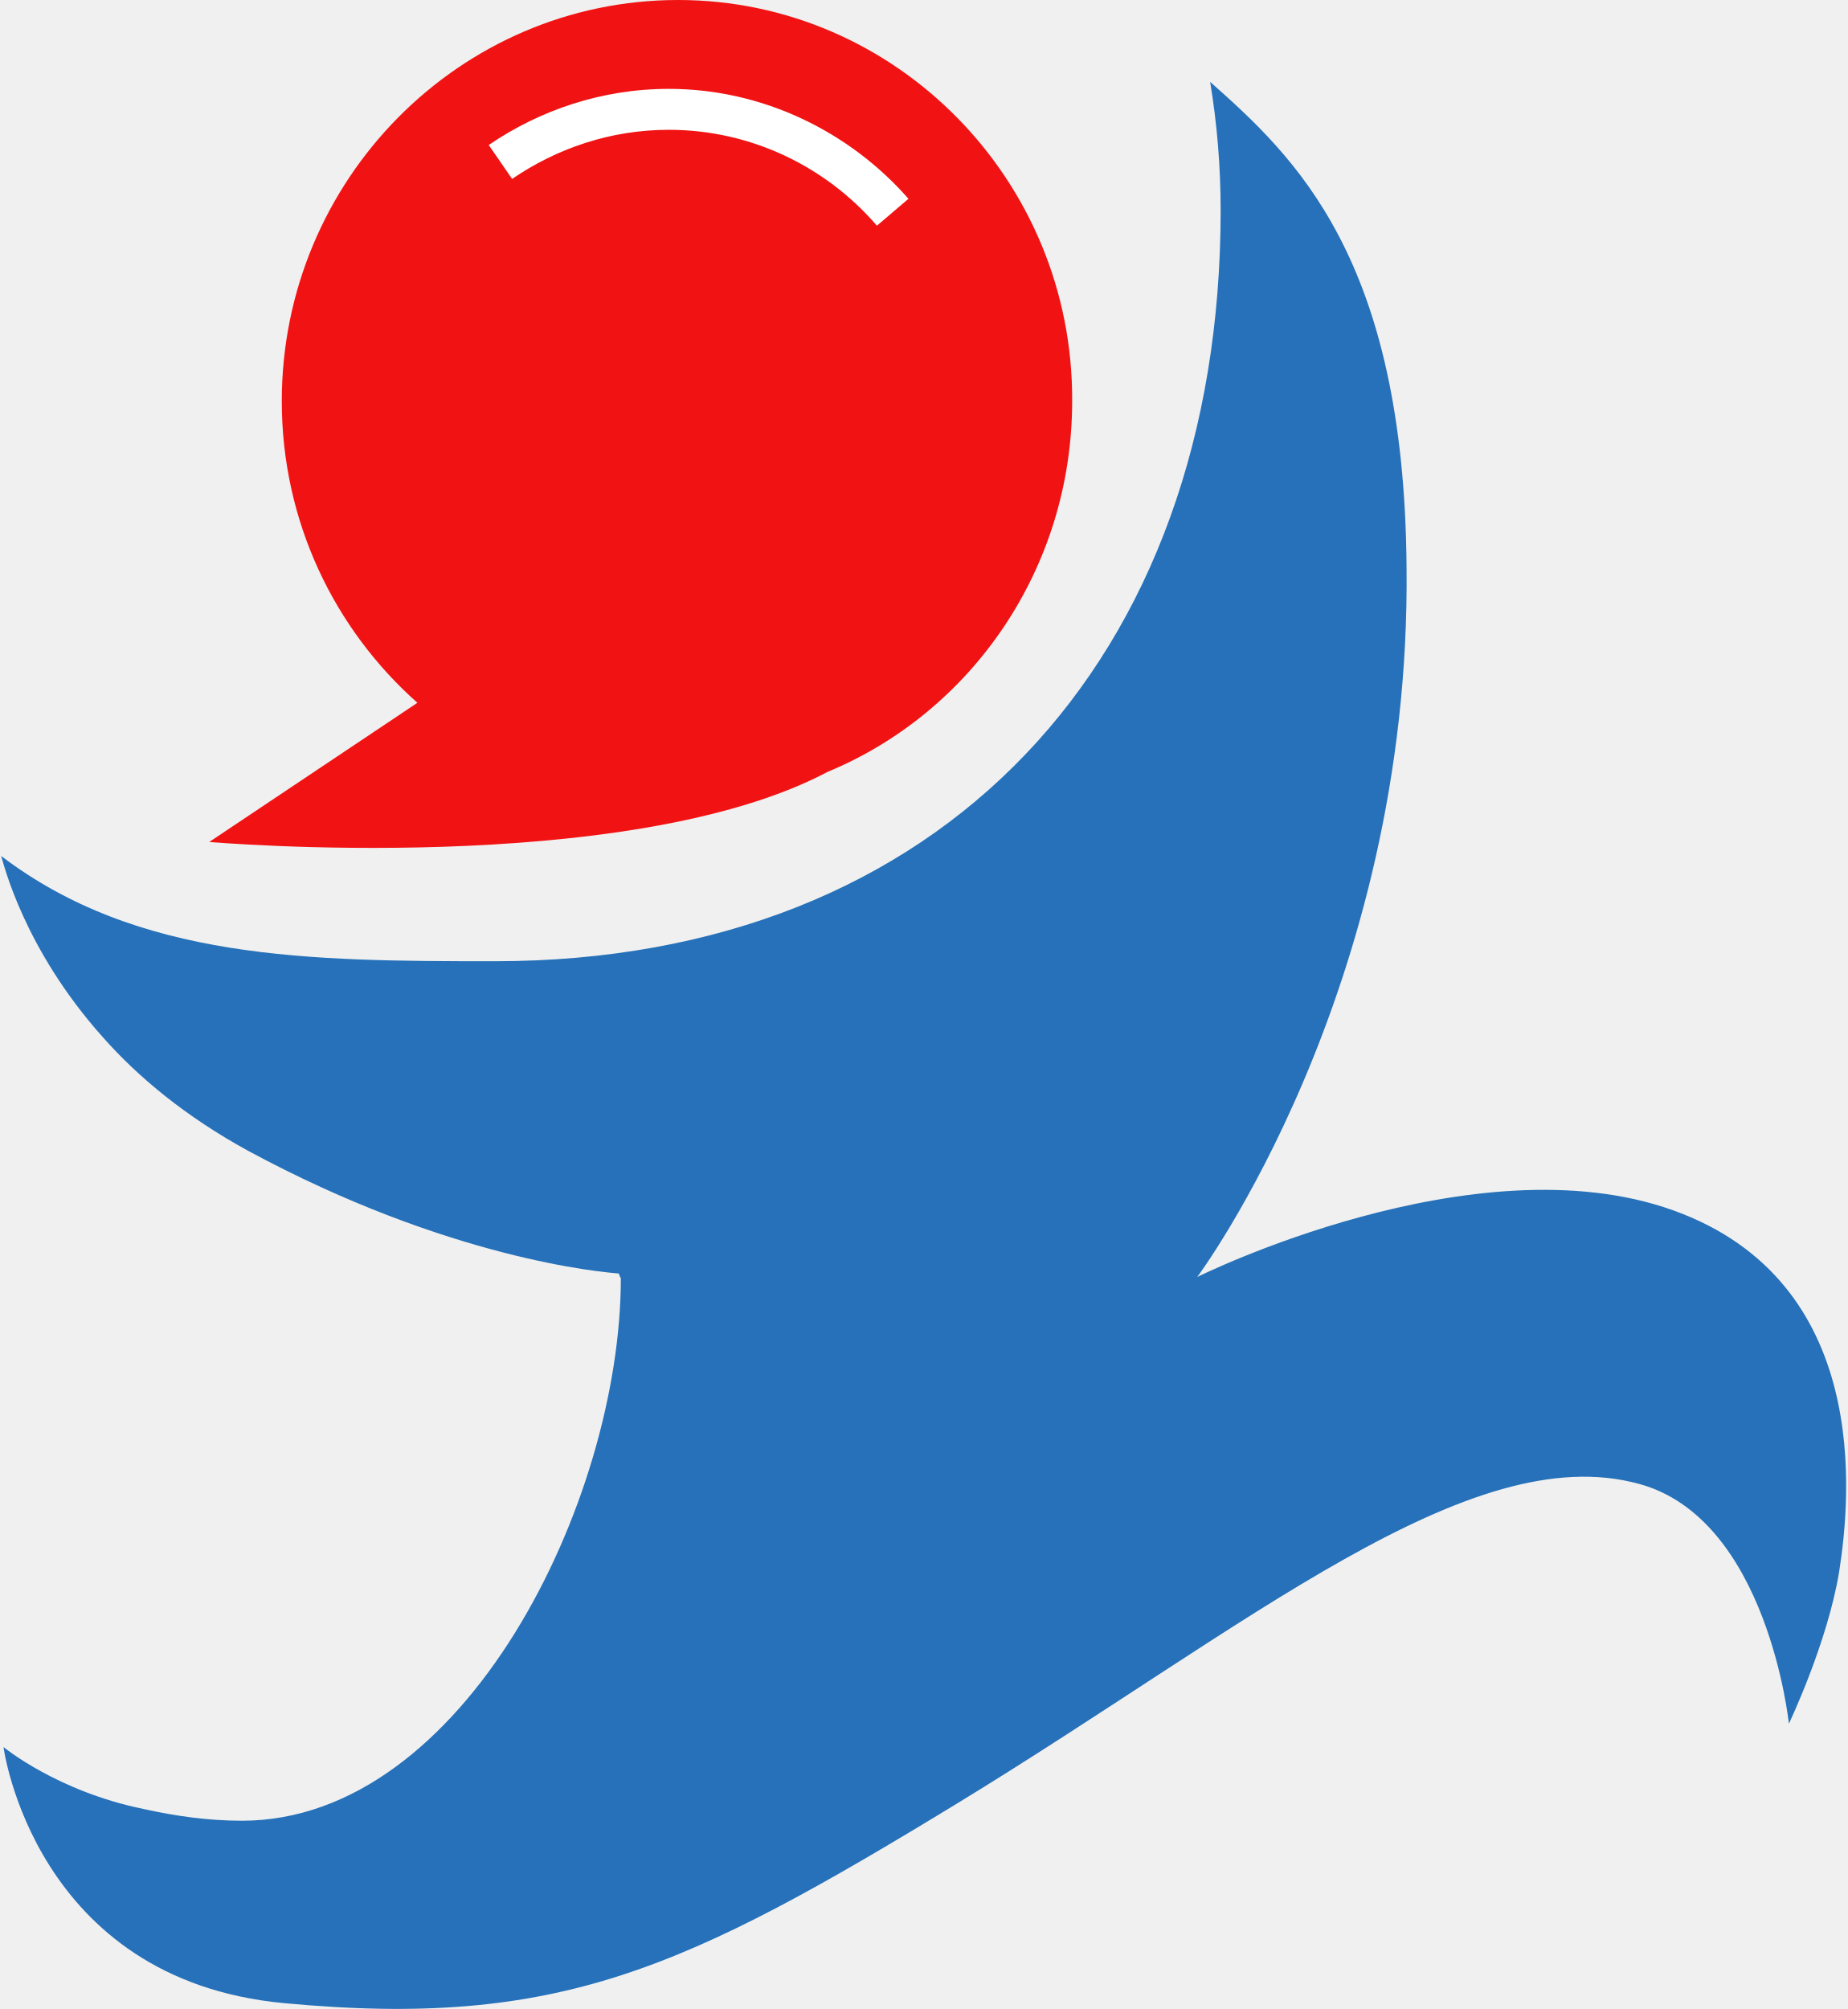
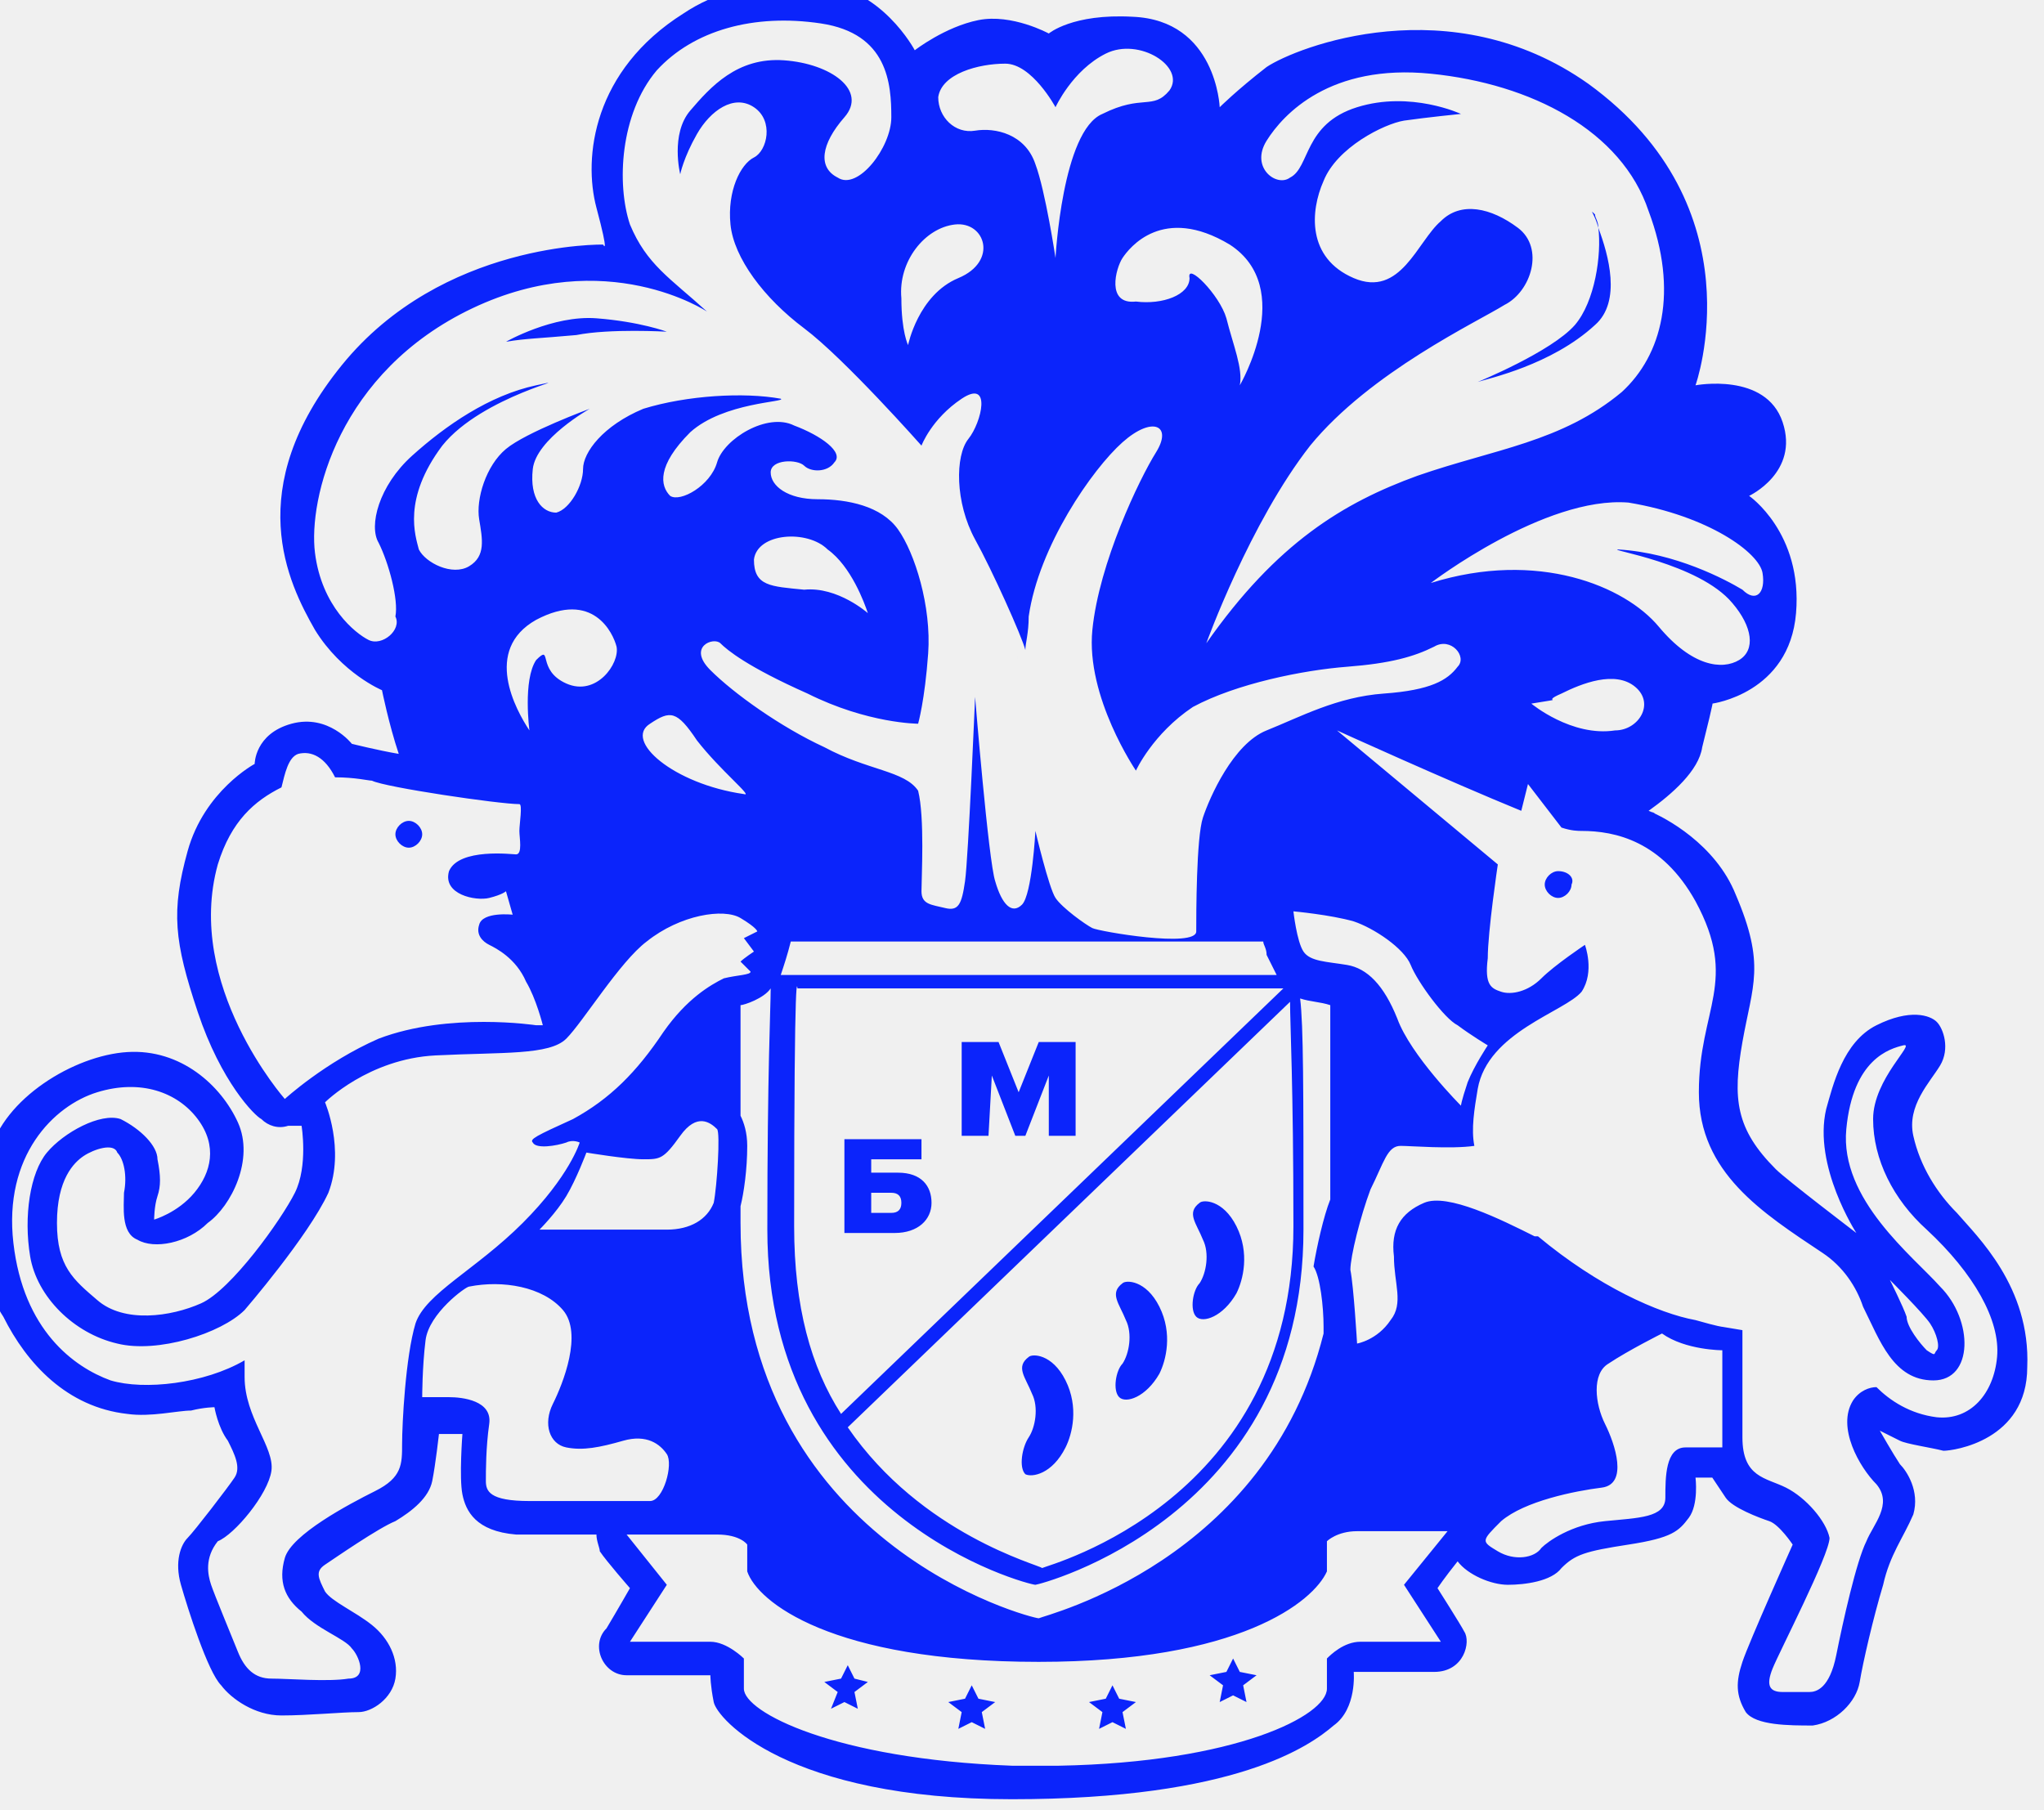
- <svg xmlns="http://www.w3.org/2000/svg" version="1.1" x="0px" y="0px" viewBox="0 0 158 171.8" style="enable-background:new 0 0 158 171.8;" xml:space="preserve">
+ <svg xmlns="http://www.w3.org/2000/svg" version="1.1" id="Слой_1" x="0px" y="0px" viewBox="-108 271.3 61 54" style="enable-background:new -108 271.3 61 54;" xml:space="preserve">
  <style type="text/css">
-         .st0 {
-             fill: #f11313;
-         }
-         .st1 {
-             fill: #2671b9;
-         }
-         .st2 {
-             fill: #FFFFFF;
-         }
-     </style>
-   <g>
-     <linearGradient gradientUnits="userSpaceOnUse" x1="17.914" y1="36.247" x2="91.784" y2="36.247">
-       <stop offset="0" style="stop-color:#FF3F3F" />
-       <stop offset="1" style="stop-color:#EB0000" />
-     </linearGradient>
-     <path class="st0" d="M70.8,66L70.8,66c12.3-5.1,20.9-17.4,20.9-31.7C91.8,15.4,76.6,0,58,0 C39.3,0,24.1,15.4,24.1,34.3c0,10.3,4.5,19.5,11.6,25.8L17.9,72C17.9,72,53.6,75.1,70.8,66z" />
-     <linearGradient gradientUnits="userSpaceOnUse" x1="2.400511e-06" y1="89.277" x2="157.829" y2="89.277">
-       <stop offset="0" style="stop-color:#2482C5" />
-       <stop offset="1" style="stop-color:#285FAC" />
-     </linearGradient>
-     <path class="st1" d="M143.1,103.5c-17-6.1-40.7,5.7-40.7,5.7s18.3-24.5,17.9-60.7C120.1,22,110.7,13.4,103.5,7 c0.6,3.6,0.9,7.3,0.9,11c0,38.4-23.8,64.2-62.1,64.2c-15.9,0-30.5-0.1-42.2-9c0.2,0.6,1.9,7.9,8.7,15.5c3,3.4,7.1,6.8,12.4,9.7 c17.2,9.3,30.4,10.4,31.7,10.5c0.1,0.1,0.1,0.3,0.2,0.4c0,19.1-13.4,46.4-32.4,46.4c-2.9,0-5.7-0.4-8.4-1c-7.4-1.5-12-5.3-12-5.3 s2.6,19.9,24,21.9c23.5,2.2,34.3-2.9,57.6-17.1c24.9-15.2,43.8-31.3,58.3-27.3c11,3,12.8,20.5,12.8,20.5s3.3-6.9,4.3-13 C158.3,128,160.1,109.6,143.1,103.5z" />
-   </g>
-   <g>
-     <path class="st2" d="M57.2,11.1c7.1,0,13.5,3.2,17.8,8.2l2.7-2.3c-5-5.7-12.4-9.4-20.5-9.4c-5.7,0-11,1.8-15.4,4.8 l2,2.9C47.6,12.7,52.2,11.1,57.2,11.1z" />
+ 	.st0{fill:#0B24FB;}
+ </style>
+   <g id="Background_xA0_Image_1_">
+ </g>
+   <g id="Shape_2_1_">
+     <g id="Shape_2">
+       <path class="st0" d="M-88.1,281.2c0,0-0.8-0.3-2.1-0.4c-1.3-0.1-2.7,0.7-2.7,0.7c0.6-0.1,1-0.1,2.1-0.2    C-89.8,281.1-88.1,281.2-88.1,281.2z M-63.9,282.7c0.3-0.1,2.2-0.5,3.5-1.7c0.8-0.7,0.4-2.1,0.1-2.9c0.1,0.8-0.1,2.2-0.7,2.9    C-61.7,281.8-63.9,282.7-63.9,282.7z M-77.6,290.7L-77.6,290.7C-77.7,291.4-77.6,290.7-77.6,290.7z M-60.3,278.1    c0-0.2-0.1-0.3-0.1-0.4C-60.6,277.5-60.4,277.7-60.3,278.1z M-82.5,321.4l-0.2-0.4l-0.2,0.4l-0.5,0.1l0.4,0.3l-0.2,0.5l0.4-0.2    l0.4,0.2l-0.1-0.5l0.4-0.3L-82.5,321.4z M-74.6,322l-0.2-0.4L-75,322l-0.5,0.1l0.4,0.3l-0.1,0.5l0.4-0.2l0.4,0.2l-0.1-0.5l0.4-0.3    L-74.6,322z M-71,321.2l-0.2-0.4l-0.2,0.4l-0.5,0.1l0.4,0.3l-0.1,0.5l0.4-0.2l0.4,0.2l-0.1-0.5l0.4-0.3L-71,321.2z M-78.8,322    l-0.2-0.4l-0.2,0.4l-0.5,0.1l0.4,0.3l-0.1,0.5l0.4-0.2l0.4,0.2l-0.1-0.5l0.4-0.3L-78.8,322z M-72.3,310.6c0.2,0.2,0.8,0,1.2-0.7    c0.2-0.4,0.4-1.2,0-2c-0.4-0.8-1-0.8-1.1-0.7c-0.4,0.3-0.1,0.6,0.1,1.1c0.2,0.4,0.1,1-0.1,1.3C-72.4,309.8-72.5,310.4-72.3,310.6z     M-61.5,297.3c-0.2,0-0.4,0.2-0.4,0.4c0,0.2,0.2,0.4,0.4,0.4s0.4-0.2,0.4-0.4C-61,297.5-61.2,297.3-61.5,297.3z M-49.6,307.5    c-0.6-0.6-1.1-1.4-1.3-2.3s0.5-1.6,0.8-2.1c0.3-0.5,0.1-1.1-0.1-1.3c-0.2-0.2-0.8-0.4-1.8,0.1s-1.3,1.8-1.5,2.5    c-0.4,1.7,0.9,3.7,0.9,3.7s-2.1-1.6-2.4-1.9c-1.2-1.2-1.3-2.1-1-3.8s0.7-2.3-0.2-4.4c-0.6-1.5-2.1-2.3-2.6-2.5l0,0    c0.3,0.1,0.2,0.1,0,0c0.7-0.5,1.5-1.2,1.6-1.9c0.4-1.6,0.3-1.3,0.3-1.3s2.3-0.3,2.5-2.7c0.2-2.4-1.4-3.5-1.4-3.5s1.5-0.7,1-2.2    s-2.6-1.1-2.6-1.1s1.9-5.3-3.2-9c-4.1-2.9-8.7-1.1-9.6-0.5c-0.9,0.7-1.4,1.2-1.4,1.2s-0.1-2.6-2.6-2.7c-1.8-0.1-2.5,0.5-2.5,0.5    s-1.1-0.6-2.1-0.4s-1.9,0.9-1.9,0.9s-1-1.9-2.9-2s-3.1,0.3-4,0.9c-2.7,1.7-3,4.3-2.6,5.8s0.2,1.1,0.2,1.1s-4.8-0.1-7.8,3.6    c-3,3.7-1.6,6.5-0.8,7.9c0.8,1.3,2,1.8,2,1.8s0.2,1,0.5,1.9c-0.6-0.1-1.4-0.3-1.4-0.3s-0.7-0.9-1.8-0.6s-1.1,1.2-1.1,1.2    s-1.5,0.8-2,2.6c-0.5,1.8-0.4,2.7,0.3,4.8c0.7,2.1,1.7,3.1,1.9,3.2c0.2,0.2,0.5,0.3,0.8,0.2c0.3,0,0.4,0,0.4,0s0.2,1.2-0.2,2    c-0.4,0.8-1.9,2.9-2.8,3.3c-0.9,0.4-2.3,0.6-3.1-0.1c-0.7-0.6-1.2-1-1.2-2.3c0-1.3,0.5-1.8,0.8-2c0.3-0.2,0.9-0.4,1-0.1    c0.2,0.2,0.3,0.7,0.2,1.2c0,0.4-0.1,1.2,0.4,1.4c0.5,0.3,1.5,0.1,2.1-0.5c0.7-0.5,1.4-1.9,0.9-3s-1.7-2.2-3.3-2.1    c-1.6,0.1-3.7,1.4-4.1,3c-0.4,1.6-0.4,3.7,0.4,4.9c0.7,1.4,1.9,2.7,3.7,2.9c0.7,0.1,1.5-0.1,1.9-0.1c0.4-0.1,0.7-0.1,0.7-0.1    s0.1,0.6,0.4,1c0.2,0.4,0.4,0.8,0.2,1.1c-0.2,0.3-1.2,1.6-1.4,1.8c-0.2,0.2-0.4,0.7-0.2,1.4c0.2,0.7,0.8,2.6,1.2,3    c0.3,0.4,1,0.9,1.8,0.9c0.8,0,1.8-0.1,2.3-0.1c0.4,0,1-0.4,1.1-1c0.1-0.6-0.2-1.2-0.7-1.6s-1.2-0.7-1.4-1c-0.2-0.4-0.3-0.6,0-0.8    c0.3-0.2,1.6-1.1,2.1-1.3c0.5-0.3,1-0.7,1.1-1.2s0.2-1.4,0.2-1.4h0.7c0,0-0.1,1.3,0,1.8c0.1,0.5,0.4,1.1,1.6,1.2    c0.8,0,1.8,0,2.4,0c0,0.2,0.1,0.4,0.1,0.5c0.2,0.3,0.9,1.1,0.9,1.1s-0.4,0.7-0.7,1.2c-0.5,0.5-0.1,1.4,0.6,1.4c0.7,0,2.5,0,2.5,0    s0,0.3,0.1,0.8c0.1,0.5,2.2,2.9,8.9,2.9c6.7,0,8.9-1.6,9.6-2.2c0.7-0.5,0.6-1.6,0.6-1.6s1.5,0,2.4,0s1.1-0.9,0.9-1.2    c-0.1-0.2-0.8-1.3-0.8-1.3s0.2-0.3,0.6-0.8c0.3,0.4,1,0.7,1.5,0.7s1.3-0.1,1.6-0.5c0.4-0.4,0.7-0.5,2-0.7s1.5-0.4,1.8-0.8    c0.3-0.4,0.2-1.2,0.2-1.2h0.5c0,0,0.2,0.3,0.4,0.6c0.2,0.3,1,0.6,1.3,0.7s0.7,0.7,0.7,0.7s-1.3,2.9-1.5,3.5s-0.2,1,0.1,1.5    c0.3,0.4,1.3,0.4,2,0.4c0.7-0.1,1.3-0.7,1.4-1.3c0.1-0.6,0.4-1.9,0.7-2.9c0.2-0.9,0.6-1.4,0.9-2.1c0.2-0.7-0.2-1.3-0.4-1.5    c-0.2-0.3-0.6-1-0.6-1s0.4,0.2,0.6,0.3c0.2,0.1,0.9,0.2,1.3,0.3c0.3,0,2.5-0.3,2.5-2.5C-47.4,309.7-49,308.2-49.6,307.5z     M-55.4,288.4c0.1,0.6-0.2,0.9-0.6,0.5c-0.5-0.3-2-1.1-3.7-1.2c-0.4,0,2.4,0.4,3.4,1.6c0.6,0.7,0.7,1.4,0.2,1.7    c-0.5,0.3-1.4,0.2-2.4-1c-1-1.2-3.6-2.3-6.8-1.3c0,0,3.4-2.6,5.9-2.4C-57,286.7-55.5,287.8-55.4,288.4z M-61.4,292    c0.6-0.3,1.6-0.7,2.2-0.2c0.6,0.5,0.1,1.3-0.6,1.3c-1.3,0.2-2.5-0.8-2.5-0.8C-61.1,292.1-62.1,292.3-61.4,292z M-70.2,275.5    c0.5-0.8,1.9-2.3,4.9-2c3,0.3,5.7,1.7,6.5,4.1c0.9,2.4,0.4,4.3-0.8,5.4c-1.8,1.5-3.8,1.7-6.1,2.5c-2.2,0.8-4.2,2-6.3,5    c0,0,1.3-3.6,3.1-5.9c1.8-2.2,5-3.7,5.8-4.2c0.8-0.4,1.2-1.7,0.4-2.3c-0.8-0.6-1.7-0.8-2.3-0.2c-0.7,0.6-1.2,2.3-2.6,1.7    c-1.4-0.6-1.3-2-0.9-2.9c0.4-1,1.8-1.7,2.4-1.8c0.7-0.1,1.7-0.2,1.7-0.2s-1.5-0.7-3.1-0.2s-1.4,1.8-2,2.1    C-69.9,276.9-70.7,276.3-70.2,275.5z M-71.3,278.6c2,1.3,0.3,4.2,0.3,4.2c0.1-0.5-0.2-1.2-0.4-2c-0.2-0.7-1.2-1.7-1.1-1.2    c0,0.5-0.8,0.8-1.6,0.7c-0.9,0.1-0.6-1-0.4-1.3C-74.3,278.7-73.3,277.4-71.3,278.6z M-78,273.2c0.8,0,1.5,1.3,1.5,1.3    s0.5-1.1,1.5-1.6s2.4,0.4,1.9,1.1c-0.5,0.6-0.8,0.1-2,0.7c-1.2,0.5-1.4,4.3-1.4,4.3s-0.3-2-0.6-2.8c-0.3-0.9-1.2-1.1-1.8-1    c-0.6,0.1-1.1-0.4-1.1-1C-79.9,273.5-78.8,273.2-78,273.2z M-79.5,278c0.9-0.1,1.3,1.1,0.1,1.6c-1.2,0.5-1.5,2-1.5,2    s-0.2-0.4-0.2-1.4C-81.2,279.1-80.4,278.1-79.5,278z M-97,290.4c-0.4-0.2-1.4-1-1.6-2.6c-0.2-1.6,0.7-5.4,4.7-7.3    c4-1.9,7,0.1,7,0.1c-1.1-1-1.8-1.4-2.3-2.6c-0.4-1.2-0.3-3.3,0.8-4.6c1.1-1.2,2.9-1.7,4.9-1.4c2,0.3,2.1,1.8,2.1,2.8    c0,0.9-1,2.2-1.6,1.8c-0.6-0.3-0.5-1,0.2-1.8c0.7-0.8-0.4-1.6-1.8-1.7c-1.4-0.1-2.2,0.8-2.8,1.5c-0.6,0.7-0.3,1.9-0.3,1.9    s0.1-0.5,0.5-1.2c0.4-0.7,1.1-1.2,1.7-0.8c0.6,0.4,0.4,1.3,0,1.5c-0.4,0.2-0.8,1-0.7,2s1,2.2,2.2,3.1c1.2,0.9,3.5,3.5,3.5,3.5    s0.3-0.8,1.2-1.4s0.6,0.7,0.2,1.2s-0.4,1.9,0.2,3c0.5,0.9,1.4,2.9,1.5,3.3c0-0.2,0.1-0.5,0.1-1c0.3-2.1,1.9-4.4,2.8-5.2    c0.9-0.8,1.5-0.5,1,0.3s-1.7,3.3-1.9,5.3c-0.2,2,1.3,4.2,1.3,4.2s0.5-1.1,1.7-1.9c1.3-0.7,3.3-1.1,4.6-1.2c1.3-0.1,2-0.3,2.6-0.6    c0.5-0.3,1,0.3,0.7,0.6c-0.3,0.4-0.8,0.7-2.2,0.8c-1.4,0.1-2.5,0.7-3.5,1.1c-1,0.4-1.7,2-1.9,2.6c-0.2,0.6-0.2,2.9-0.2,3.4    s-2.9,0-3.1-0.1c-0.2-0.1-0.9-0.6-1.1-0.9c-0.2-0.3-0.6-2-0.6-2s-0.1,1.9-0.4,2.2c-0.3,0.3-0.6,0-0.8-0.7    c-0.2-0.6-0.6-5.5-0.6-5.5s-0.2,4.8-0.3,5.5c-0.1,0.7-0.2,0.9-0.6,0.8c-0.4-0.1-0.7-0.1-0.7-0.5s0.1-2.2-0.1-3    c-0.4-0.6-1.5-0.6-2.8-1.3c-1.3-0.6-2.7-1.6-3.4-2.3c-0.7-0.7,0.1-1,0.3-0.8c0.2,0.2,0.8,0.7,2.6,1.5c1.8,0.9,3.3,0.9,3.3,0.9    s0.2-0.7,0.3-2.1c0.1-1.4-0.4-3-0.9-3.7c-0.5-0.7-1.5-0.9-2.4-0.9s-1.4-0.4-1.4-0.8s0.8-0.4,1-0.2c0.2,0.2,0.7,0.2,0.9-0.1    c0.3-0.3-0.4-0.8-1.2-1.1c-0.8-0.4-2.1,0.4-2.3,1.1c-0.2,0.7-1.1,1.2-1.4,1c-0.3-0.3-0.4-0.9,0.6-1.9c1-0.9,2.9-0.9,2.7-1    c-1.1-0.2-2.8-0.1-4.1,0.3c-1.2,0.5-1.8,1.3-1.8,1.8s-0.4,1.2-0.8,1.3c-0.4,0-0.8-0.4-0.7-1.3s1.7-1.8,1.7-1.8s-1.9,0.7-2.5,1.2    c-0.6,0.5-0.9,1.5-0.8,2.1s0.2,1.1-0.3,1.4c-0.5,0.3-1.3-0.1-1.5-0.5c-0.1-0.4-0.5-1.5,0.7-3.1c1.2-1.5,4.2-2.1,2.8-1.8    c-1.4,0.3-2.7,1.2-3.7,2.1s-1.3,2.1-1,2.6c0.3,0.6,0.6,1.7,0.5,2.2C-96,290.1-96.6,290.6-97,290.4z M-64.4,304.3    c0,0-1.5-1.5-1.9-2.6c-0.4-1-0.9-1.5-1.5-1.6c-0.6-0.1-1.1-0.1-1.3-0.4c-0.2-0.3-0.3-1.2-0.3-1.2s1.1,0.1,1.8,0.3    c0.6,0.2,1.5,0.8,1.7,1.3s1,1.6,1.4,1.8c0.4,0.3,0.9,0.6,0.9,0.6s-0.4,0.6-0.6,1.1C-64.4,304.2-64.4,304.3-64.4,304.3z     M-68.5,310.9c0,0.1,0,0.1,0,0.2c-1.7,6.8-8.3,8.4-8.5,8.5l0,0l0,0l0,0l0,0c-0.2,0-8.9-2.2-8.9-11.8c0-0.2,0-0.3,0-0.5    c0.1-0.4,0.2-1.1,0.2-1.8c0-0.4-0.1-0.7-0.2-0.9c0-1.5,0-2.6,0-3.3c0.1,0,0.7-0.2,0.9-0.5c0,0.6-0.1,2.4-0.1,7.2    c0,8.6,7.8,10.6,8,10.6l0,0l0,0l0,0l0,0c0.1,0,8-2,8-10.6c0-4.2,0-6.1-0.1-6.9c0.3,0.1,0.6,0.1,0.9,0.2c0,1.1,0,2.9,0,5.8    c-0.2,0.5-0.4,1.4-0.5,2C-68.6,309.4-68.5,310.3-68.5,310.9z M-82.7,313.9l13.2-12.7c0,0.7,0.1,2.5,0.1,6.7    c0,8.2-7.3,10.1-7.5,10.2l0,0l0,0l0,0l0,0C-77,318-80.5,317.1-82.7,313.9z M-82.9,313.5c-0.9-1.4-1.4-3.2-1.4-5.6    c0-8.3,0.1-7.1,0.1-7.1h14.5L-82.9,313.5z M-84.7,300.4c0.1-0.3,0.2-0.6,0.3-1h14.1c0,0.1,0.1,0.2,0.1,0.4    c0.1,0.2,0.2,0.4,0.3,0.6H-84.7z M-85.8,295c-2.1-0.3-3.6-1.6-2.8-2.1c0.6-0.4,0.8-0.4,1.4,0.5C-86.5,294.3-85.5,295.1-85.8,295z     M-85.5,288c0.1-0.8,1.6-0.9,2.2-0.3c0.7,0.5,1.1,1.6,1.2,1.9c0,0-0.9-0.8-1.9-0.7C-85,288.8-85.5,288.8-85.5,288z M-92.2,293.1    c-0.4-0.6-1.4-2.4,0.2-3.3c1.7-0.9,2.3,0.4,2.4,0.8c0.1,0.5-0.6,1.5-1.5,1.1s-0.4-1.2-0.9-0.7C-92.4,291.6-92.2,293.1-92.2,293.1z     M-99.5,304.1c0,0-3-3.4-2-7c0.4-1.3,1.1-1.9,1.9-2.3c0.1-0.4,0.2-0.9,0.5-1c0.4-0.1,0.8,0.1,1.1,0.7c0.6,0,1,0.1,1.1,0.1    c0.4,0.2,3.8,0.7,4.4,0.7c0.1,0,0,0.6,0,0.8c0,0.2,0.1,0.7-0.1,0.7c-0.1,0-1.7-0.2-2,0.5c-0.2,0.7,0.8,0.9,1.2,0.8    c0.4-0.1,0.5-0.2,0.5-0.2l0.2,0.7c0,0-0.9-0.1-1,0.3c-0.1,0.3,0.1,0.5,0.3,0.6c0.2,0.1,0.8,0.4,1.1,1.1c0.3,0.5,0.5,1.3,0.5,1.3    H-92c0,0-2.6-0.4-4.7,0.4C-98.3,303-99.5,304.1-99.5,304.1z M-95.6,310.8c-0.3,1-0.4,3-0.4,3.6s0,1-0.8,1.4    c-0.8,0.4-2.5,1.3-2.7,2s0,1.2,0.5,1.6c0.4,0.5,1.3,0.8,1.5,1.1c0.2,0.2,0.5,0.9-0.1,0.9c-0.6,0.1-1.8,0-2.3,0s-0.8-0.3-1-0.8    c-0.2-0.5-0.7-1.7-0.8-2c-0.1-0.3-0.2-0.8,0.2-1.3c0.5-0.2,1.5-1.4,1.6-2.1c0.1-0.7-0.8-1.6-0.8-2.8c0-0.2,0-0.4,0-0.5    c-1.2,0.7-3,0.9-4,0.6c-1.1-0.4-2.6-1.5-2.9-4.1c-0.3-2.6,1.2-4.1,2.5-4.5c1.3-0.4,2.4,0,3,0.8c0.6,0.8,0.4,1.6-0.1,2.2    s-1.2,0.8-1.2,0.8s0-0.4,0.1-0.7c0.1-0.3,0.1-0.6,0-1.1c0-0.4-0.5-0.9-1.1-1.2c-0.6-0.2-1.7,0.4-2.2,1c-0.5,0.6-0.7,1.9-0.5,3.1    c0.2,1.2,1.3,2.3,2.6,2.6c1.2,0.3,3.1-0.3,3.8-1l0,0c0,0,1.9-2.2,2.5-3.5c0.5-1.3-0.1-2.7-0.1-2.7s1.3-1.3,3.3-1.4s3.4,0,3.9-0.5    s1.6-2.3,2.4-2.9c1-0.8,2.3-1,2.8-0.7c0.5,0.3,0.5,0.4,0.5,0.4l-0.4,0.2l0.3,0.4c0,0-0.3,0.2-0.4,0.3l0.3,0.3    c0,0.1-0.4,0.1-0.8,0.2c-0.4,0.2-1.1,0.6-1.8,1.6c-0.8,1.2-1.6,2-2.7,2.6c-1.1,0.5-1.3,0.6-1.2,0.7c0.1,0.2,0.7,0.1,1,0    c0.2-0.1,0.4,0,0.4,0s-0.3,1-1.7,2.4S-95.3,309.9-95.6,310.8z M-86.7,307.2c-0.2,0.5-0.7,0.8-1.4,0.8c-0.7,0-3.8,0-3.8,0    s0.5-0.5,0.8-1c0.3-0.5,0.6-1.3,0.6-1.3s1.2,0.2,1.7,0.2s0.6,0,1.1-0.7c0.5-0.7,0.9-0.4,1.1-0.2    C-86.5,305.1-86.6,306.7-86.7,307.2z M-92.2,316.1c-1.2,0-1.3-0.3-1.3-0.6c0-0.3,0-1,0.1-1.7s-0.8-0.8-1.2-0.8c-0.5,0-0.8,0-0.8,0    s0-0.9,0.1-1.7c0.1-0.8,1.2-1.6,1.3-1.6c1-0.2,2.2,0,2.8,0.7c0.6,0.7,0,2.2-0.3,2.8c-0.3,0.6-0.1,1.2,0.4,1.3c0.5,0.1,1,0,1.7-0.2    c0.7-0.2,1.1,0.1,1.3,0.4c0.2,0.3-0.1,1.4-0.5,1.4C-88.6,316.1-92.2,316.1-92.2,316.1z M-66.1,318.6l1.1,1.7c0,0-1.9,0-2.4,0    s-0.9,0.4-1,0.5c0,0.4,0,0.8,0,0.9c0,0.8-2.7,2.2-8,2.3c-0.1,0-0.2,0-0.3,0c-0.1,0-0.2,0-0.3,0c0,0,0,0-0.1,0l0,0l0,0l0,0    c0,0,0,0-0.1,0c-0.1,0-0.2,0-0.3,0s-0.2,0-0.3,0c-5.3-0.2-8-1.6-8-2.3c0-0.2,0-0.8,0-1.5v0.6c0,0-0.5-0.5-1-0.5s-2.4,0-2.4,0    l1.1-1.7l-1.2-1.5c0,0,2,0,2.7,0s0.9,0.3,0.9,0.3v0.8c0.3,0.9,2.5,2.7,8.7,2.7c6,0,8.2-1.8,8.6-2.7v-0.9c0,0,0.3-0.3,0.9-0.3    c0.7,0,2.7,0,2.7,0L-66.1,318.6z M-56.6,314.5c0,0-0.5,0-1.1,0s-0.6,0.9-0.6,1.5c0,0.6-0.8,0.6-1.8,0.7s-1.7,0.6-1.9,0.8    c-0.2,0.3-0.8,0.4-1.3,0.1c-0.5-0.3-0.5-0.3,0.1-0.9c0.7-0.6,2.2-0.9,3-1s0.4-1.3,0.1-1.9s-0.4-1.5,0.1-1.8    c0.6-0.4,1.6-0.9,1.6-0.9c0.7,0.5,1.8,0.5,1.8,0.5S-56.6,314.5-56.6,314.5z M-48.4,311.8c-0.1,1.1-0.8,1.9-1.8,1.8    c-0.8-0.1-1.4-0.5-1.8-0.9c-0.2,0-0.5,0.1-0.7,0.4c-0.5,0.8,0.2,2,0.7,2.5c0.5,0.6-0.1,1.2-0.3,1.7c-0.3,0.6-0.7,2.4-0.9,3.4    s-0.6,1.1-0.8,1.1h-0.8c-0.4,0-0.5-0.2-0.3-0.7s1.7-3.4,1.7-3.9c-0.1-0.5-0.7-1.2-1.3-1.5c-0.6-0.3-1.3-0.3-1.3-1.5    c0-1.2,0-3.2,0-3.2l-0.6-0.1l0,0l0,0c0,0-0.1,0-0.8-0.2c-1.1-0.2-2.9-1-4.7-2.5c0,0,0,0-0.1,0c-1-0.5-2.6-1.3-3.3-1    c-0.7,0.3-1,0.8-0.9,1.6c0,0.8,0.3,1.4-0.1,1.9c-0.4,0.6-1,0.7-1,0.7s-0.1-1.7-0.2-2.2c0-0.4,0.3-1.6,0.6-2.4    c0.4-0.8,0.5-1.3,0.9-1.3c0.3,0,1.5,0.1,2.2,0c-0.1-0.5,0-1.1,0.1-1.7c0.3-1.7,2.6-2.3,3.1-2.9c0.4-0.6,0.1-1.4,0.1-1.4    s-0.9,0.6-1.3,1c-0.4,0.4-0.9,0.5-1.2,0.4s-0.5-0.2-0.4-1c0-0.8,0.3-2.8,0.3-2.8l-4.8-4c0,0,3.3,1.5,5.5,2.4l0.2-0.8l1,1.3    c0.3,0.1,0.5,0.1,0.6,0.1c1,0,2.4,0.3,3.4,2.1c1.3,2.4,0.1,3.2,0.1,5.7c0,2.4,1.9,3.6,3.7,4.8c0.6,0.4,1,1,1.2,1.6    c0.5,1,0.9,2.2,2.1,2.2c1.2,0,1.2-1.8,0.2-2.8c-0.8-0.9-3-2.6-2.8-4.7s1.3-2.4,1.7-2.5c0.4-0.1-0.9,1-0.9,2.2    c0,1.2,0.6,2.4,1.6,3.3C-49.1,309.3-48.3,310.7-48.4,311.8z M-51.6,309.5c0,0,1,1,1.2,1.3s0.3,0.7,0.2,0.8c-0.1,0.1,0,0.2-0.3,0    c-0.2-0.2-0.6-0.7-0.6-1C-51.2,310.3-51.6,309.5-51.6,309.5z M-76.2,314.5c0.2-0.4,0.4-1.2,0-2c-0.4-0.8-1-0.8-1.1-0.7    c-0.4,0.3-0.1,0.6,0.1,1.1c0.2,0.4,0.1,1-0.1,1.3c-0.2,0.3-0.3,0.9-0.1,1.1C-77.2,315.4-76.6,315.3-76.2,314.5z M-95.8,296.6    c0.2,0,0.4-0.2,0.4-0.4c0-0.2-0.2-0.4-0.4-0.4c-0.2,0-0.4,0.2-0.4,0.4C-96.2,296.4-96,296.6-95.8,296.6z M-74.6,313    c0.2,0.2,0.8,0,1.2-0.7c0.2-0.4,0.4-1.2,0-2c-0.4-0.8-1-0.8-1.1-0.7c-0.4,0.3-0.1,0.6,0.1,1.1c0.2,0.4,0.1,1-0.1,1.3    C-74.7,312.2-74.8,312.8-74.6,313z M-78.4,303.4l0.7,1.8h0.3l0.7-1.8v1.8h0.8v-2.8H-77l-0.6,1.5l-0.6-1.5h-1.1v2.8h0.8    L-78.4,303.4L-78.4,303.4z M-80.2,307.2c0-0.5-0.3-0.9-1-0.9H-82v-0.4h1.5v-0.6h-2.3v2.8h1.5C-80.6,308.1-80.2,307.7-80.2,307.2z     M-82,307.5v-0.6h0.6c0.2,0,0.3,0.1,0.3,0.3c0,0.2-0.1,0.3-0.3,0.3H-82z" />
+     </g>
  </g>
</svg>
